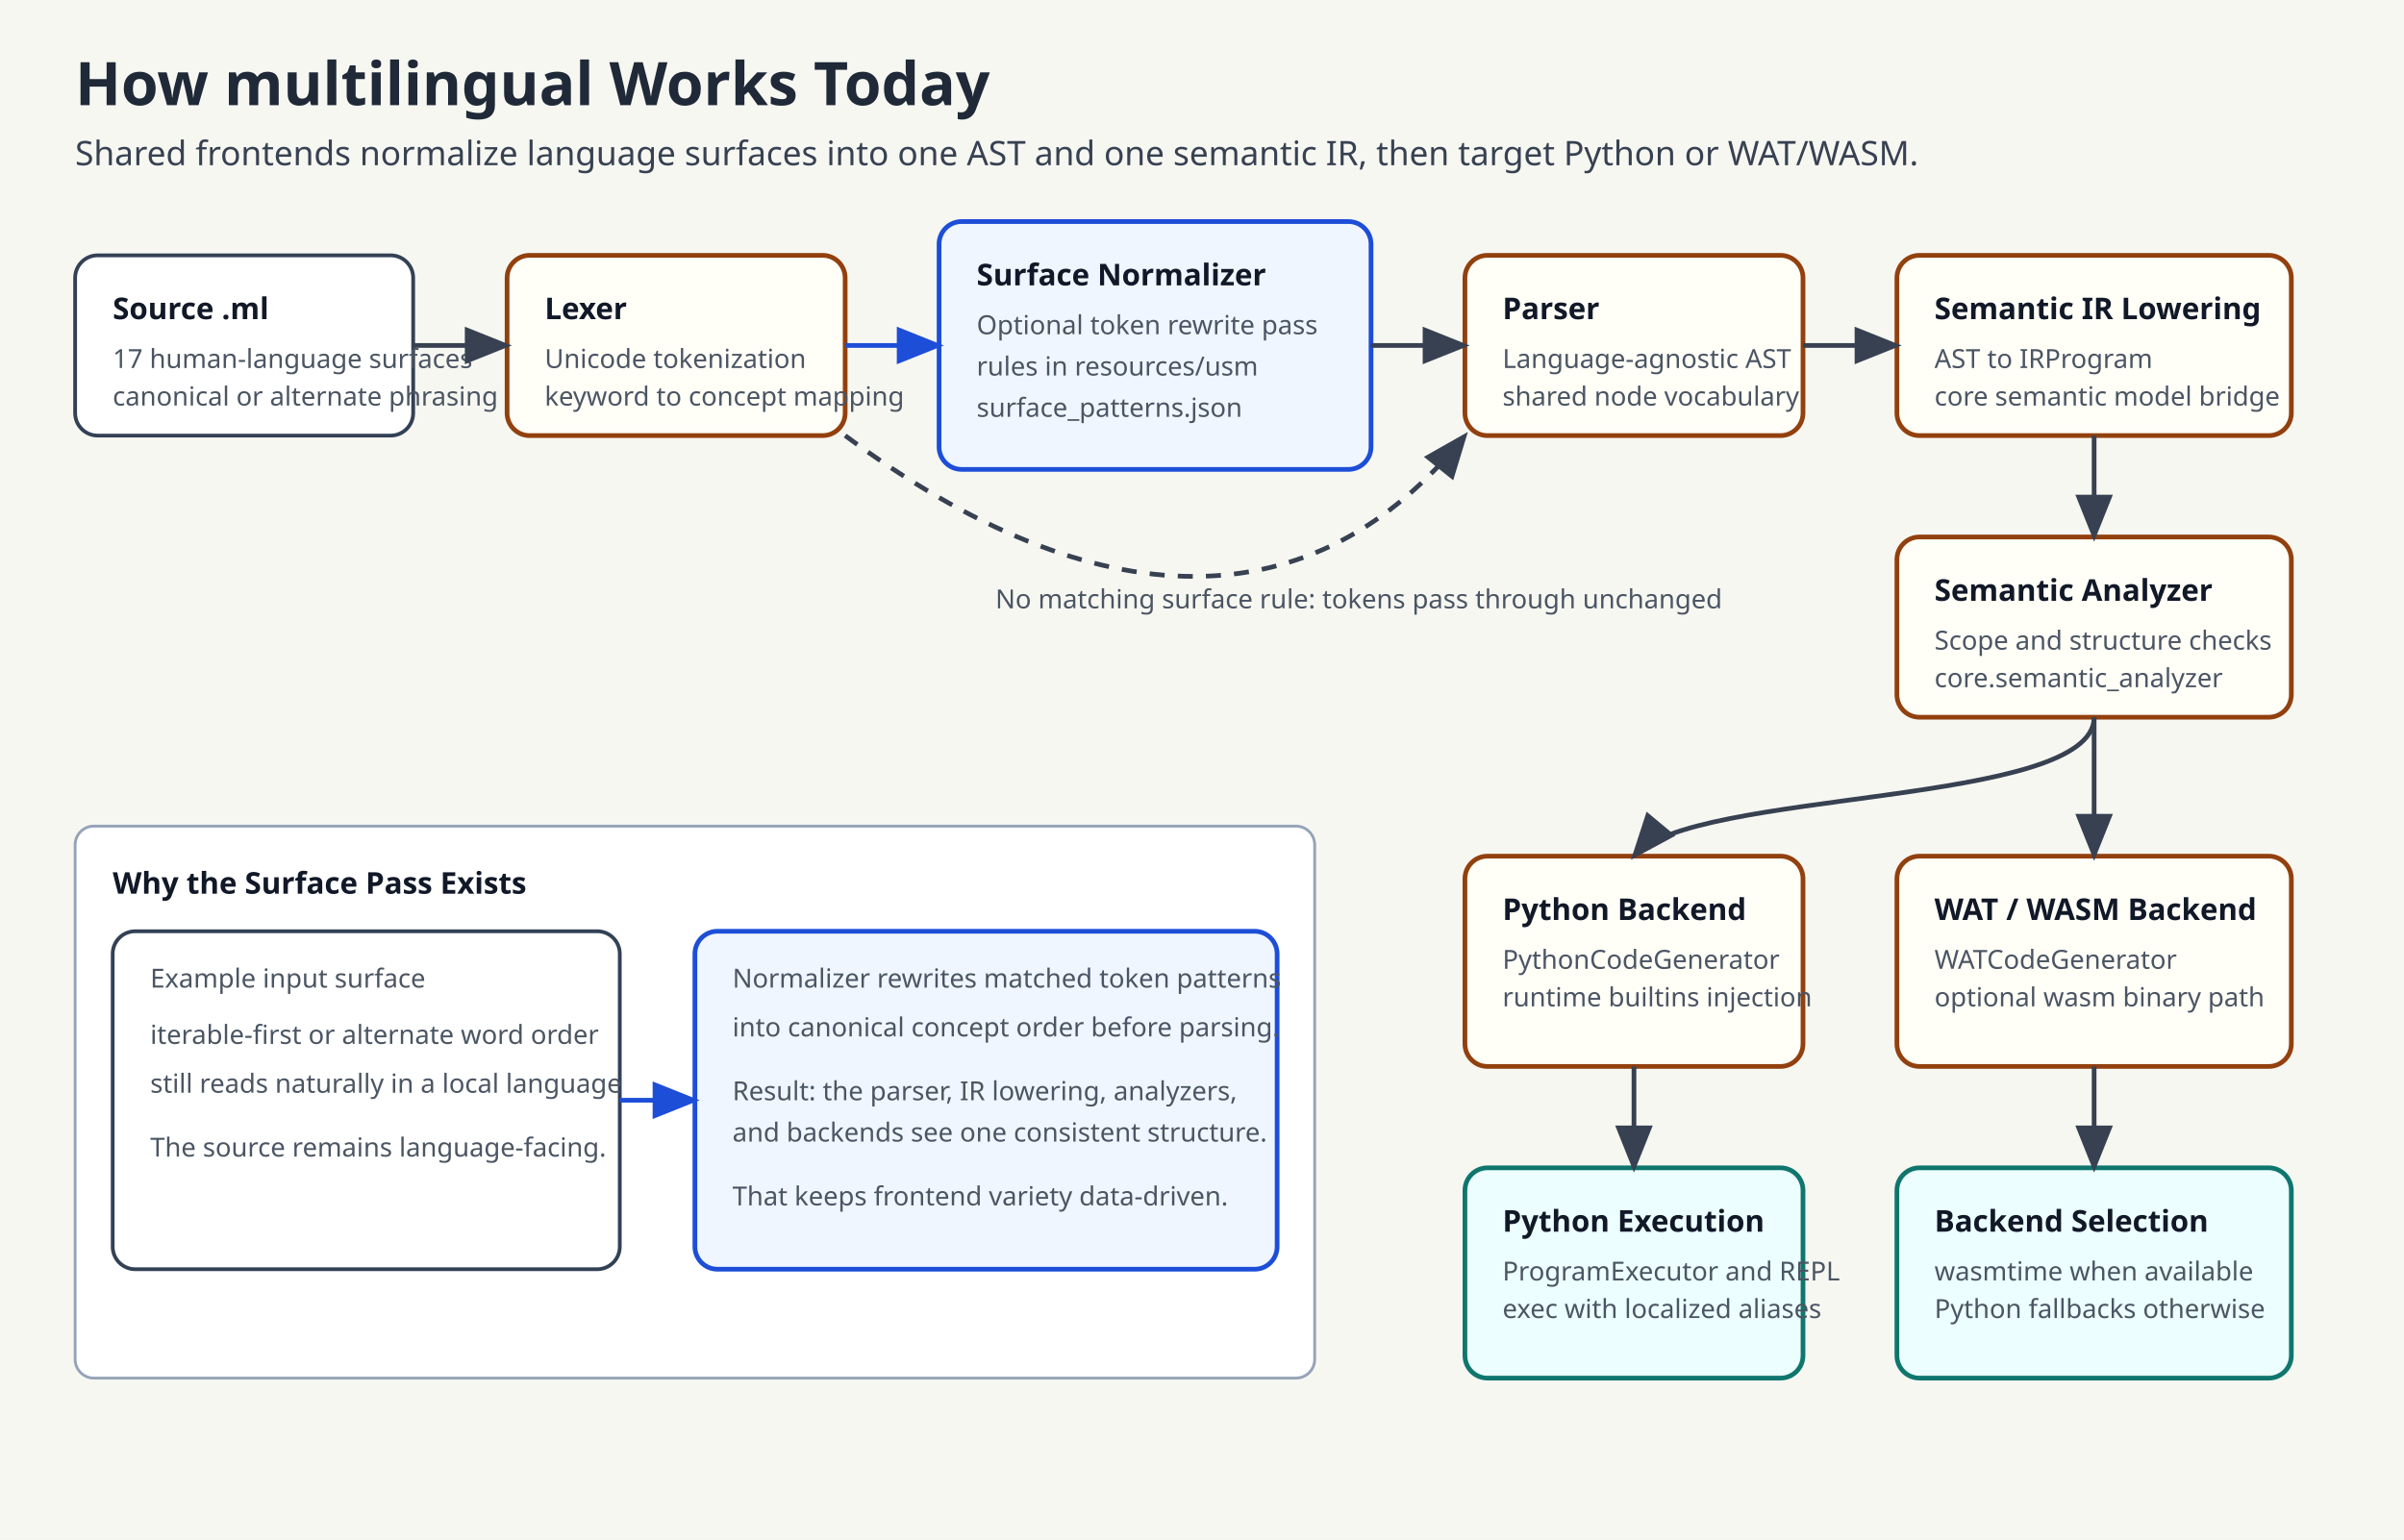
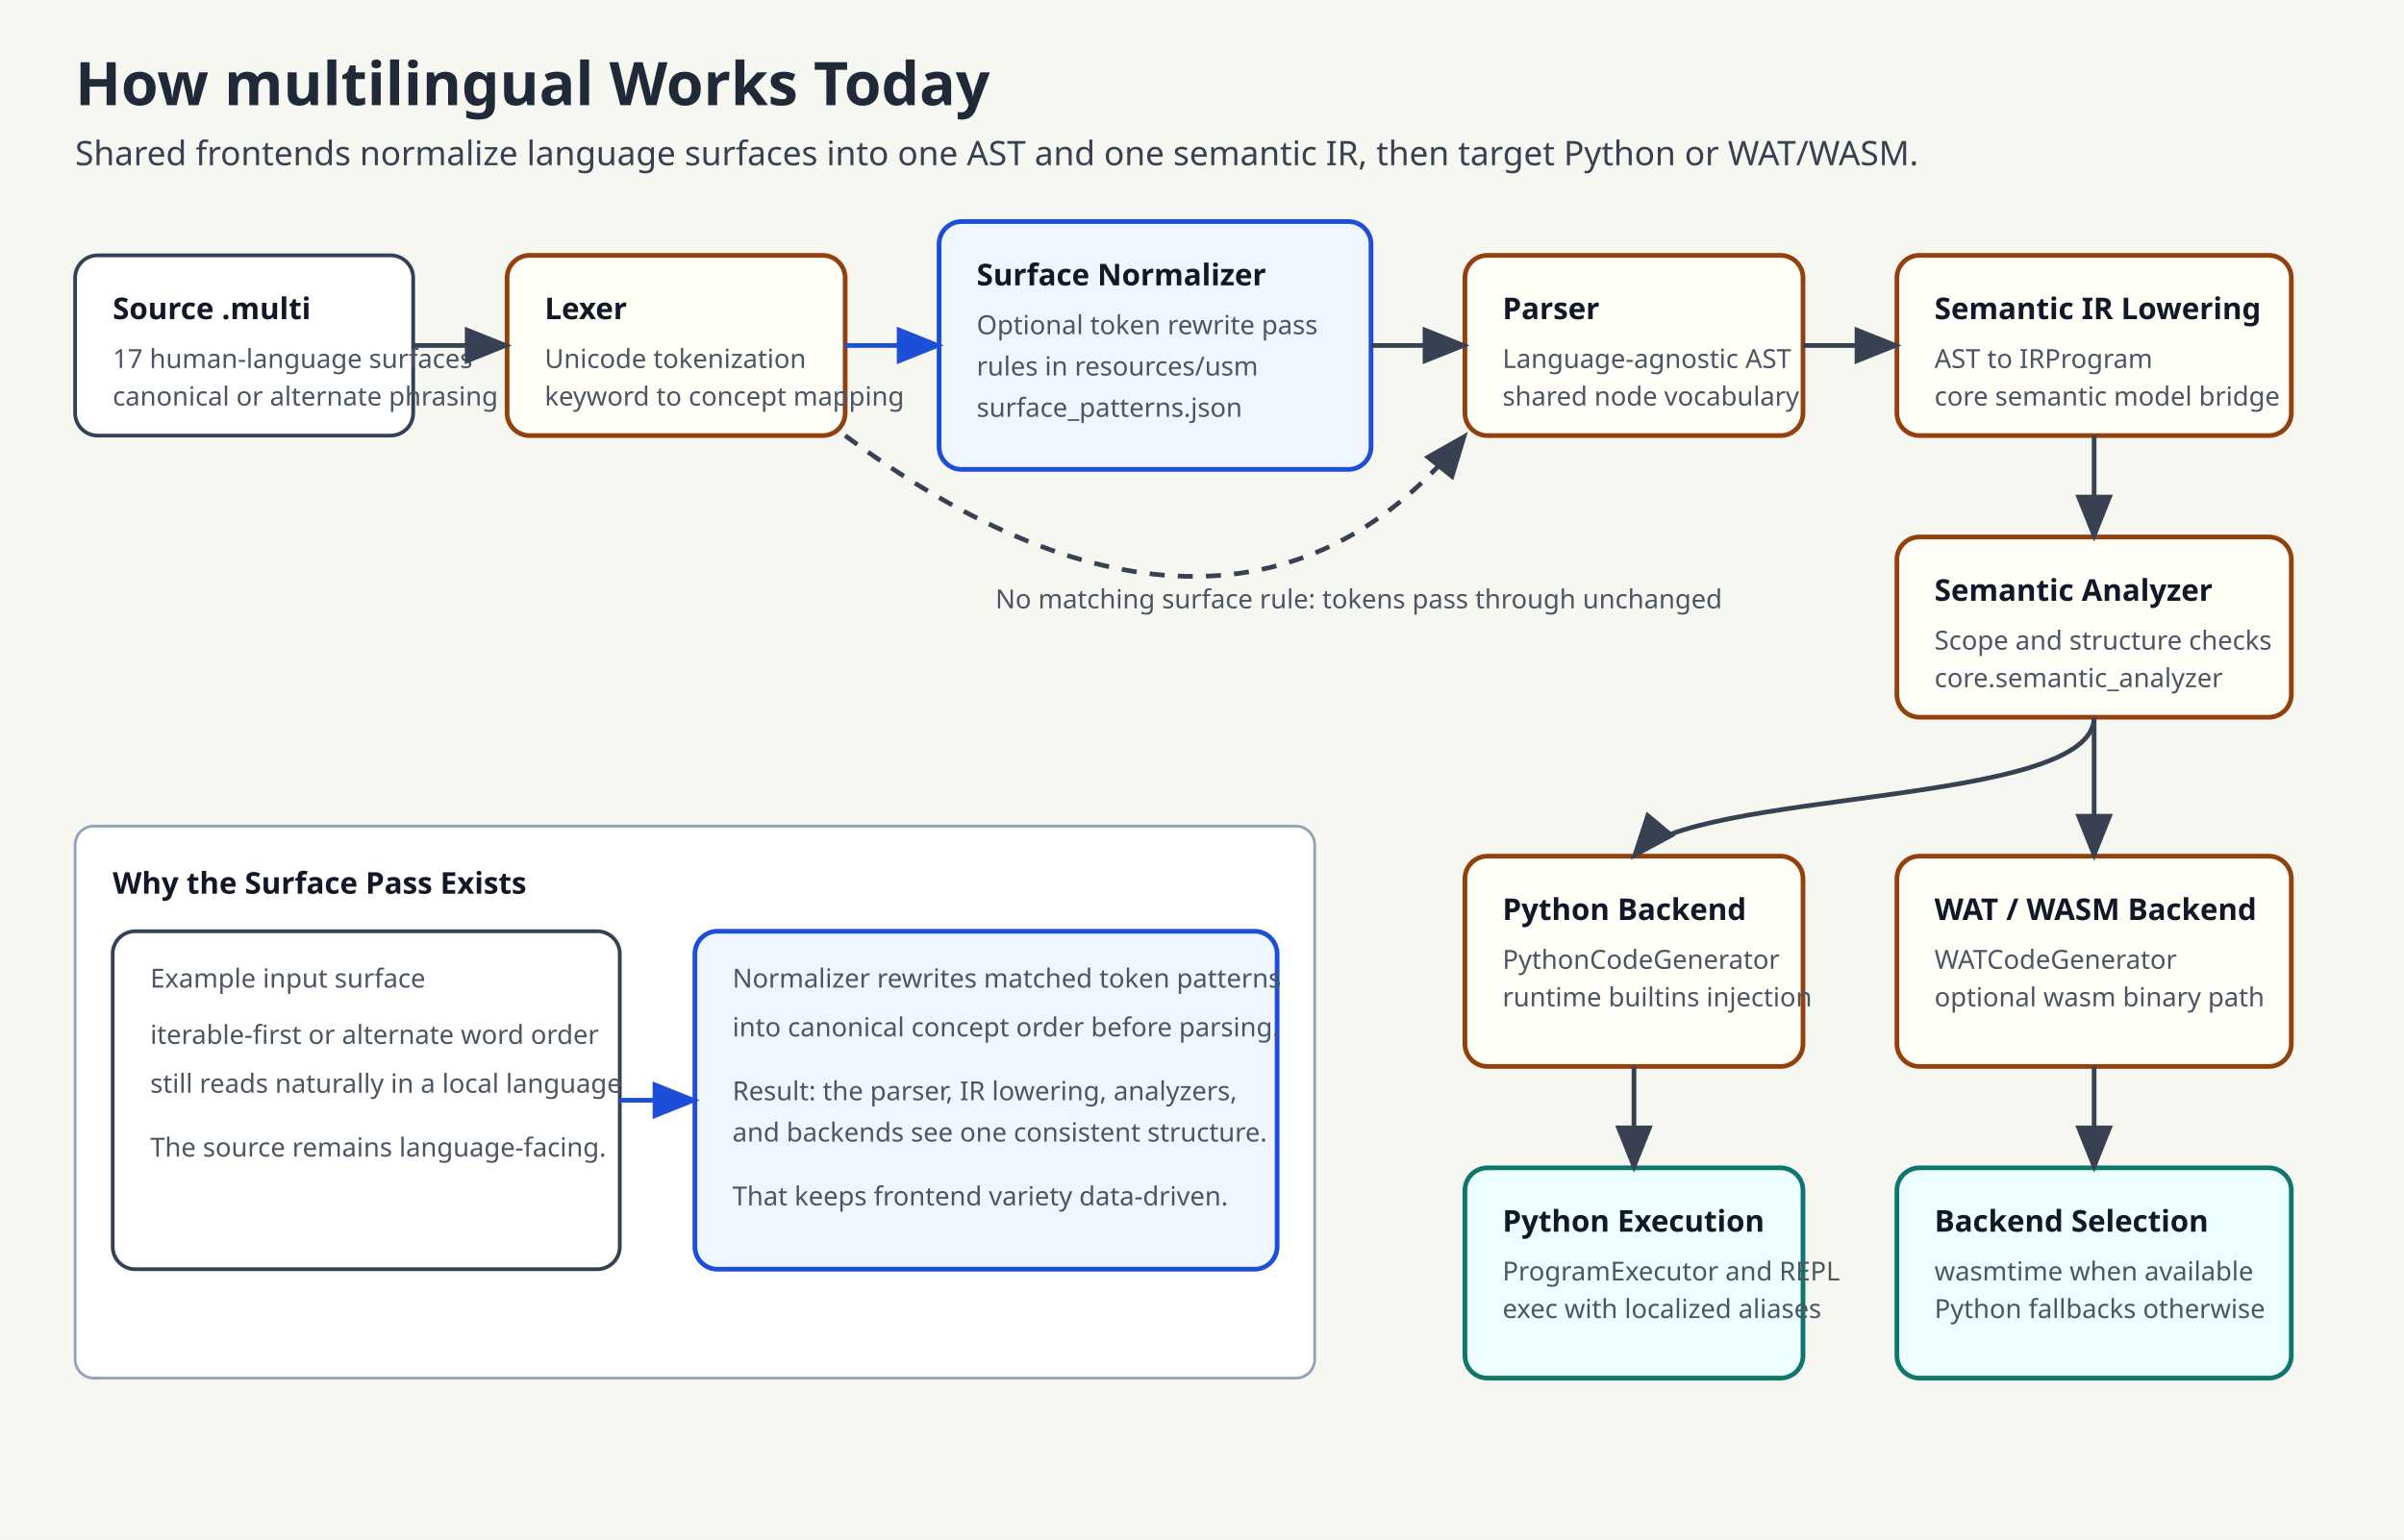
<svg xmlns="http://www.w3.org/2000/svg" width="1280" height="820" viewBox="0 0 1280 820" role="img" aria-labelledby="title desc">
  <defs>
    <style>
      .bg { fill: #f7f7f2; }
      .title { font: 700 32px 'Segoe UI', sans-serif; fill: #1f2937; }
      .subtitle { font: 500 18px 'Segoe UI', sans-serif; fill: #374151; }
      .label { font: 600 16px 'Segoe UI', sans-serif; fill: #111827; }
      .small { font: 500 14px 'Segoe UI', sans-serif; fill: #4b5563; }
      .box { fill: #ffffff; stroke: #334155; stroke-width: 2; rx: 12; ry: 12; }
      .box-core { fill: #fffef7; stroke: #92400e; stroke-width: 2.5; rx: 12; ry: 12; }
      .box-optional { fill: #eff6ff; stroke: #1d4ed8; stroke-width: 2.5; rx: 12; ry: 12; }
      .box-runtime { fill: #ecfeff; stroke: #0f766e; stroke-width: 2.5; rx: 12; ry: 12; }
      .arrow { stroke: #374151; stroke-width: 2.5; fill: none; marker-end: url(#arrowHead); }
      .arrow-opt { stroke: #1d4ed8; stroke-width: 2.5; fill: none; marker-end: url(#arrowHeadBlue); }
      .dash { stroke-dasharray: 8 7; }
      .legend { fill: #ffffff; stroke: #94a3b8; stroke-width: 1.5; rx: 10; ry: 10; }
    </style>
    <marker id="arrowHead" markerWidth="10" markerHeight="8" refX="9" refY="4" orient="auto">
      <polygon points="0,0 10,4 0,8" fill="#374151" />
    </marker>
    <marker id="arrowHeadBlue" markerWidth="10" markerHeight="8" refX="9" refY="4" orient="auto">
      <polygon points="0,0 10,4 0,8" fill="#1d4ed8" />
    </marker>
  </defs>
  <rect class="bg" x="0" y="0" width="1280" height="820" />
  <text class="title" x="40" y="56">How multilingual Works Today</text>
  <text class="subtitle" x="40" y="88">Shared frontends normalize language surfaces into one AST and one semantic IR, then target Python or WAT/WASM.</text>
  <rect class="box" x="40" y="136" width="180" height="96" />
-   <text class="label" x="60" y="170">Source .ml</text>
+   <text class="label" x="60" y="170">Source .multi</text>
  <text class="small" x="60" y="196">17 human-language surfaces</text>
  <text class="small" x="60" y="216">canonical or alternate phrasing</text>
  <rect class="box-core" x="270" y="136" width="180" height="96" />
  <text class="label" x="290" y="170">Lexer</text>
  <text class="small" x="290" y="196">Unicode tokenization</text>
  <text class="small" x="290" y="216">keyword to concept mapping</text>
  <rect class="box-optional" x="500" y="118" width="230" height="132" />
  <text class="label" x="520" y="152">Surface Normalizer</text>
  <text class="small" x="520" y="178">Optional token rewrite pass</text>
  <text class="small" x="520" y="200">rules in resources/usm</text>
  <text class="small" x="520" y="222">surface_patterns.json</text>
  <rect class="box-core" x="780" y="136" width="180" height="96" />
  <text class="label" x="800" y="170">Parser</text>
  <text class="small" x="800" y="196">Language-agnostic AST</text>
  <text class="small" x="800" y="216">shared node vocabulary</text>
  <rect class="box-core" x="1010" y="136" width="210" height="96" />
  <text class="label" x="1030" y="170">Semantic IR Lowering</text>
  <text class="small" x="1030" y="196">AST to IRProgram</text>
  <text class="small" x="1030" y="216">core semantic model bridge</text>
  <rect class="box-core" x="1010" y="286" width="210" height="96" />
  <text class="label" x="1030" y="320">Semantic Analyzer</text>
  <text class="small" x="1030" y="346">Scope and structure checks</text>
  <text class="small" x="1030" y="366">core.semantic_analyzer</text>
  <rect class="box-core" x="780" y="456" width="180" height="112" />
  <text class="label" x="800" y="490">Python Backend</text>
  <text class="small" x="800" y="516">PythonCodeGenerator</text>
  <text class="small" x="800" y="536">runtime builtins injection</text>
  <rect class="box-runtime" x="780" y="622" width="180" height="112" />
  <text class="label" x="800" y="656">Python Execution</text>
  <text class="small" x="800" y="682">ProgramExecutor and REPL</text>
  <text class="small" x="800" y="702">exec with localized aliases</text>
  <rect class="box-core" x="1010" y="456" width="210" height="112" />
  <text class="label" x="1030" y="490">WAT / WASM Backend</text>
  <text class="small" x="1030" y="516">WATCodeGenerator</text>
  <text class="small" x="1030" y="536">optional wasm binary path</text>
  <rect class="box-runtime" x="1010" y="622" width="210" height="112" />
  <text class="label" x="1030" y="656">Backend Selection</text>
  <text class="small" x="1030" y="682">wasmtime when available</text>
  <text class="small" x="1030" y="702">Python fallbacks otherwise</text>
  <path class="arrow" d="M220 184 L270 184" />
  <path class="arrow-opt" d="M450 184 L500 184" />
  <path class="arrow" d="M730 184 L780 184" />
  <path class="arrow" d="M960 184 L1010 184" />
  <path class="arrow" d="M1115 232 L1115 286" />
  <path class="arrow" d="M1115 382 L1115 456" />
  <path class="arrow" d="M1115 568 L1115 622" />
  <path class="arrow" d="M1115 382 C1115 430, 900 420, 870 456" />
  <path class="arrow" d="M870 568 L870 622" />
  <path class="arrow dash" d="M450 232 C585 332, 700 332, 780 232" />
  <text class="small" x="530" y="324">No matching surface rule: tokens pass through unchanged</text>
  <rect class="legend" x="40" y="440" width="660" height="294" />
  <text class="label" x="60" y="476">Why the Surface Pass Exists</text>
  <rect class="box" x="60" y="496" width="270" height="180" />
  <text class="small" x="80" y="526">Example input surface</text>
  <text class="small" x="80" y="556">iterable-first or alternate word order</text>
  <text class="small" x="80" y="582">still reads naturally in a local language</text>
  <text class="small" x="80" y="616">The source remains language-facing.</text>
  <rect class="box-optional" x="370" y="496" width="310" height="180" />
  <text class="small" x="390" y="526">Normalizer rewrites matched token patterns</text>
  <text class="small" x="390" y="552">into canonical concept order before parsing.</text>
  <text class="small" x="390" y="586">Result: the parser, IR lowering, analyzers,</text>
  <text class="small" x="390" y="608">and backends see one consistent structure.</text>
  <text class="small" x="390" y="642">That keeps frontend variety data-driven.</text>
  <path class="arrow-opt" d="M330 586 L370 586" />
</svg>
